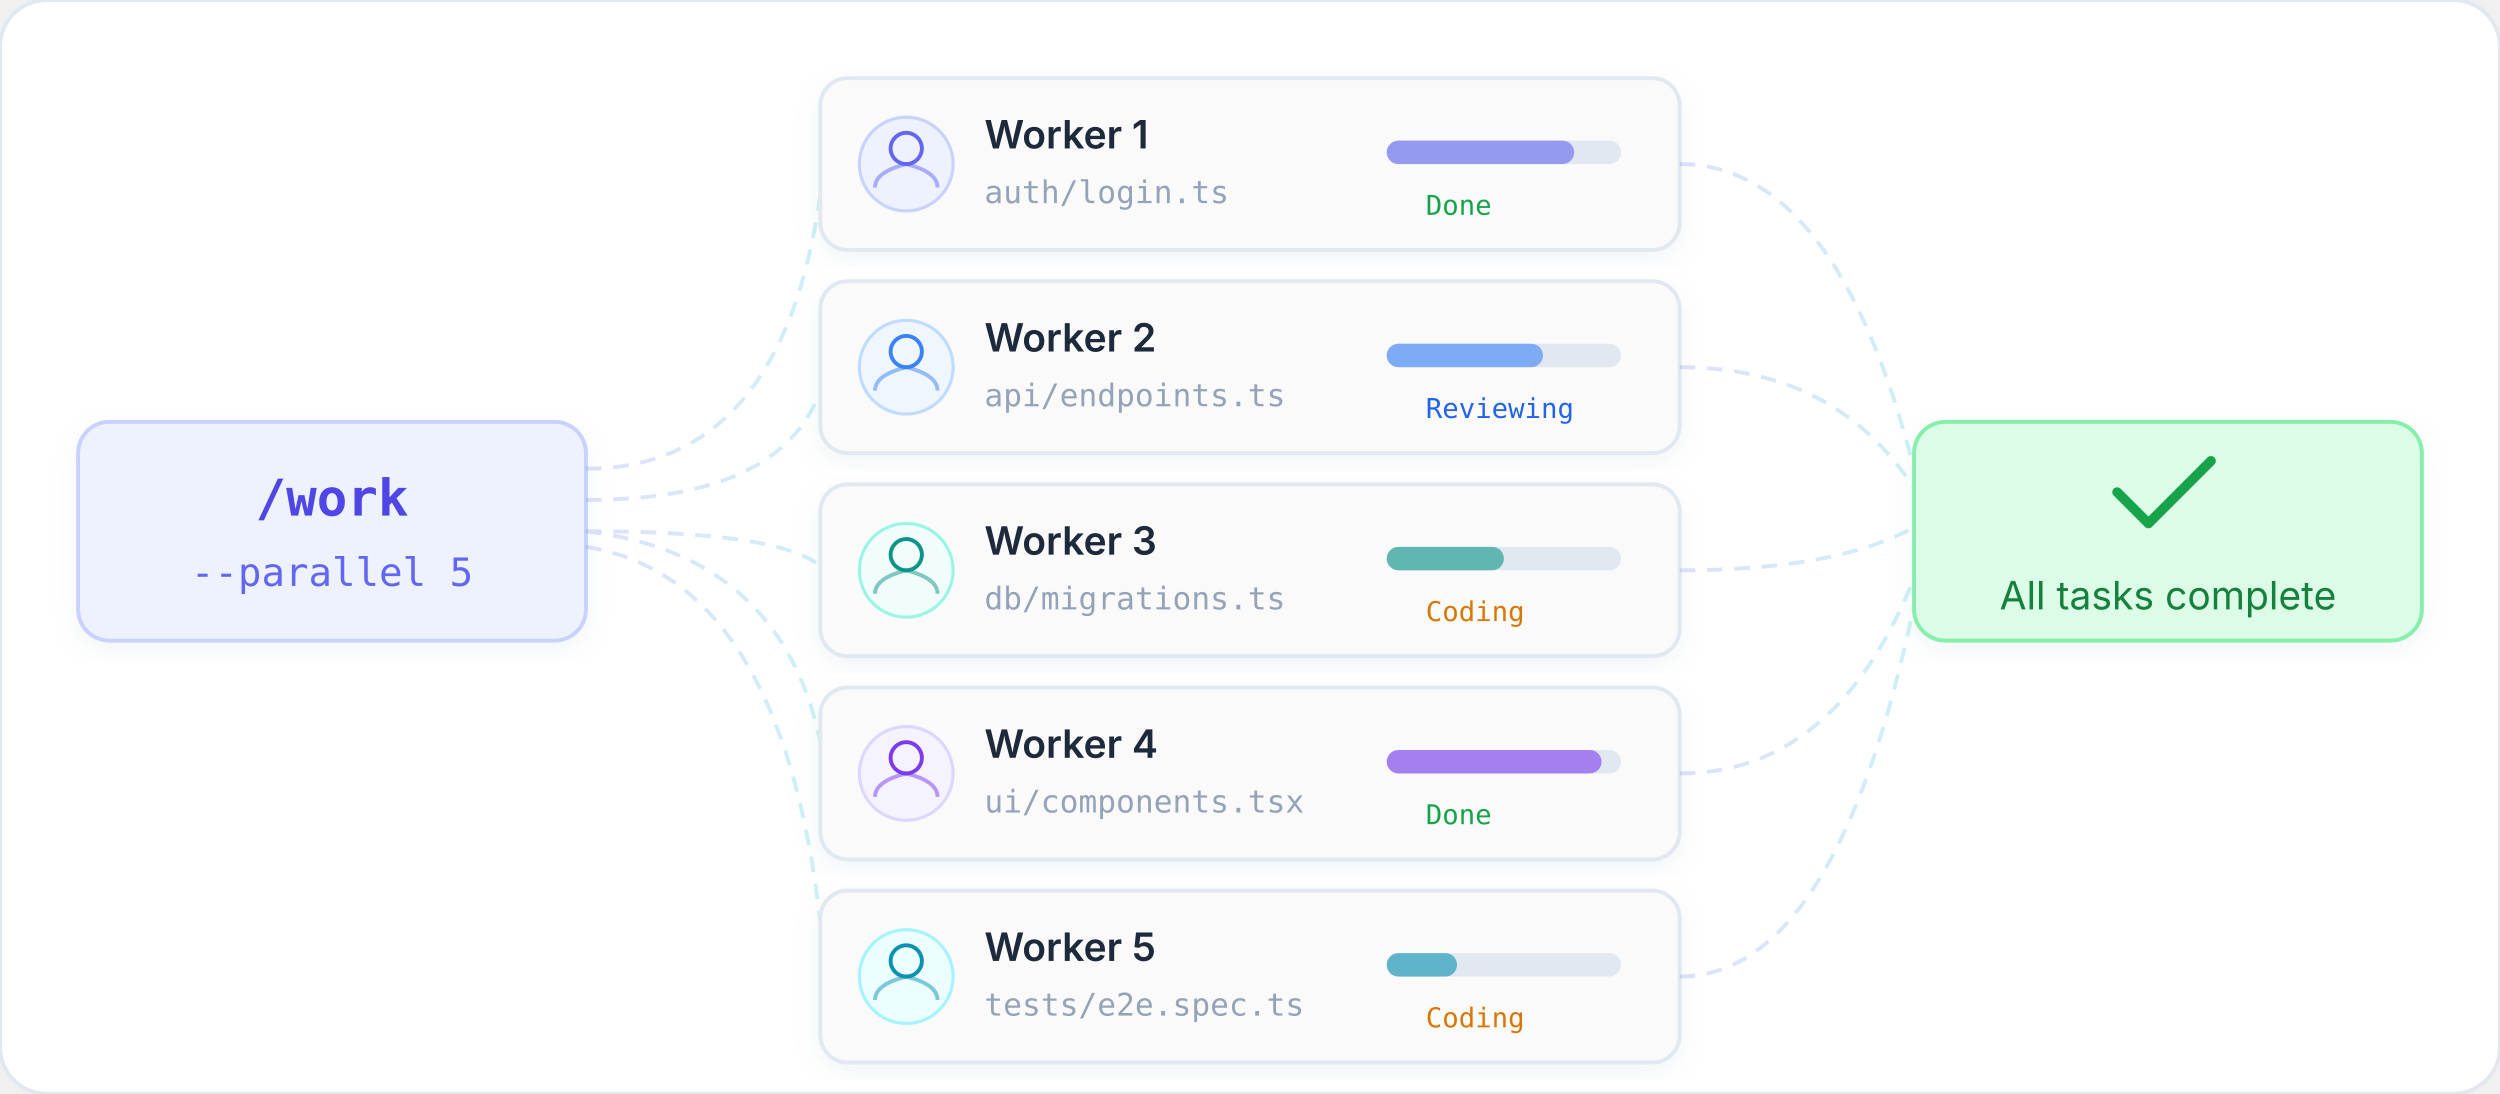
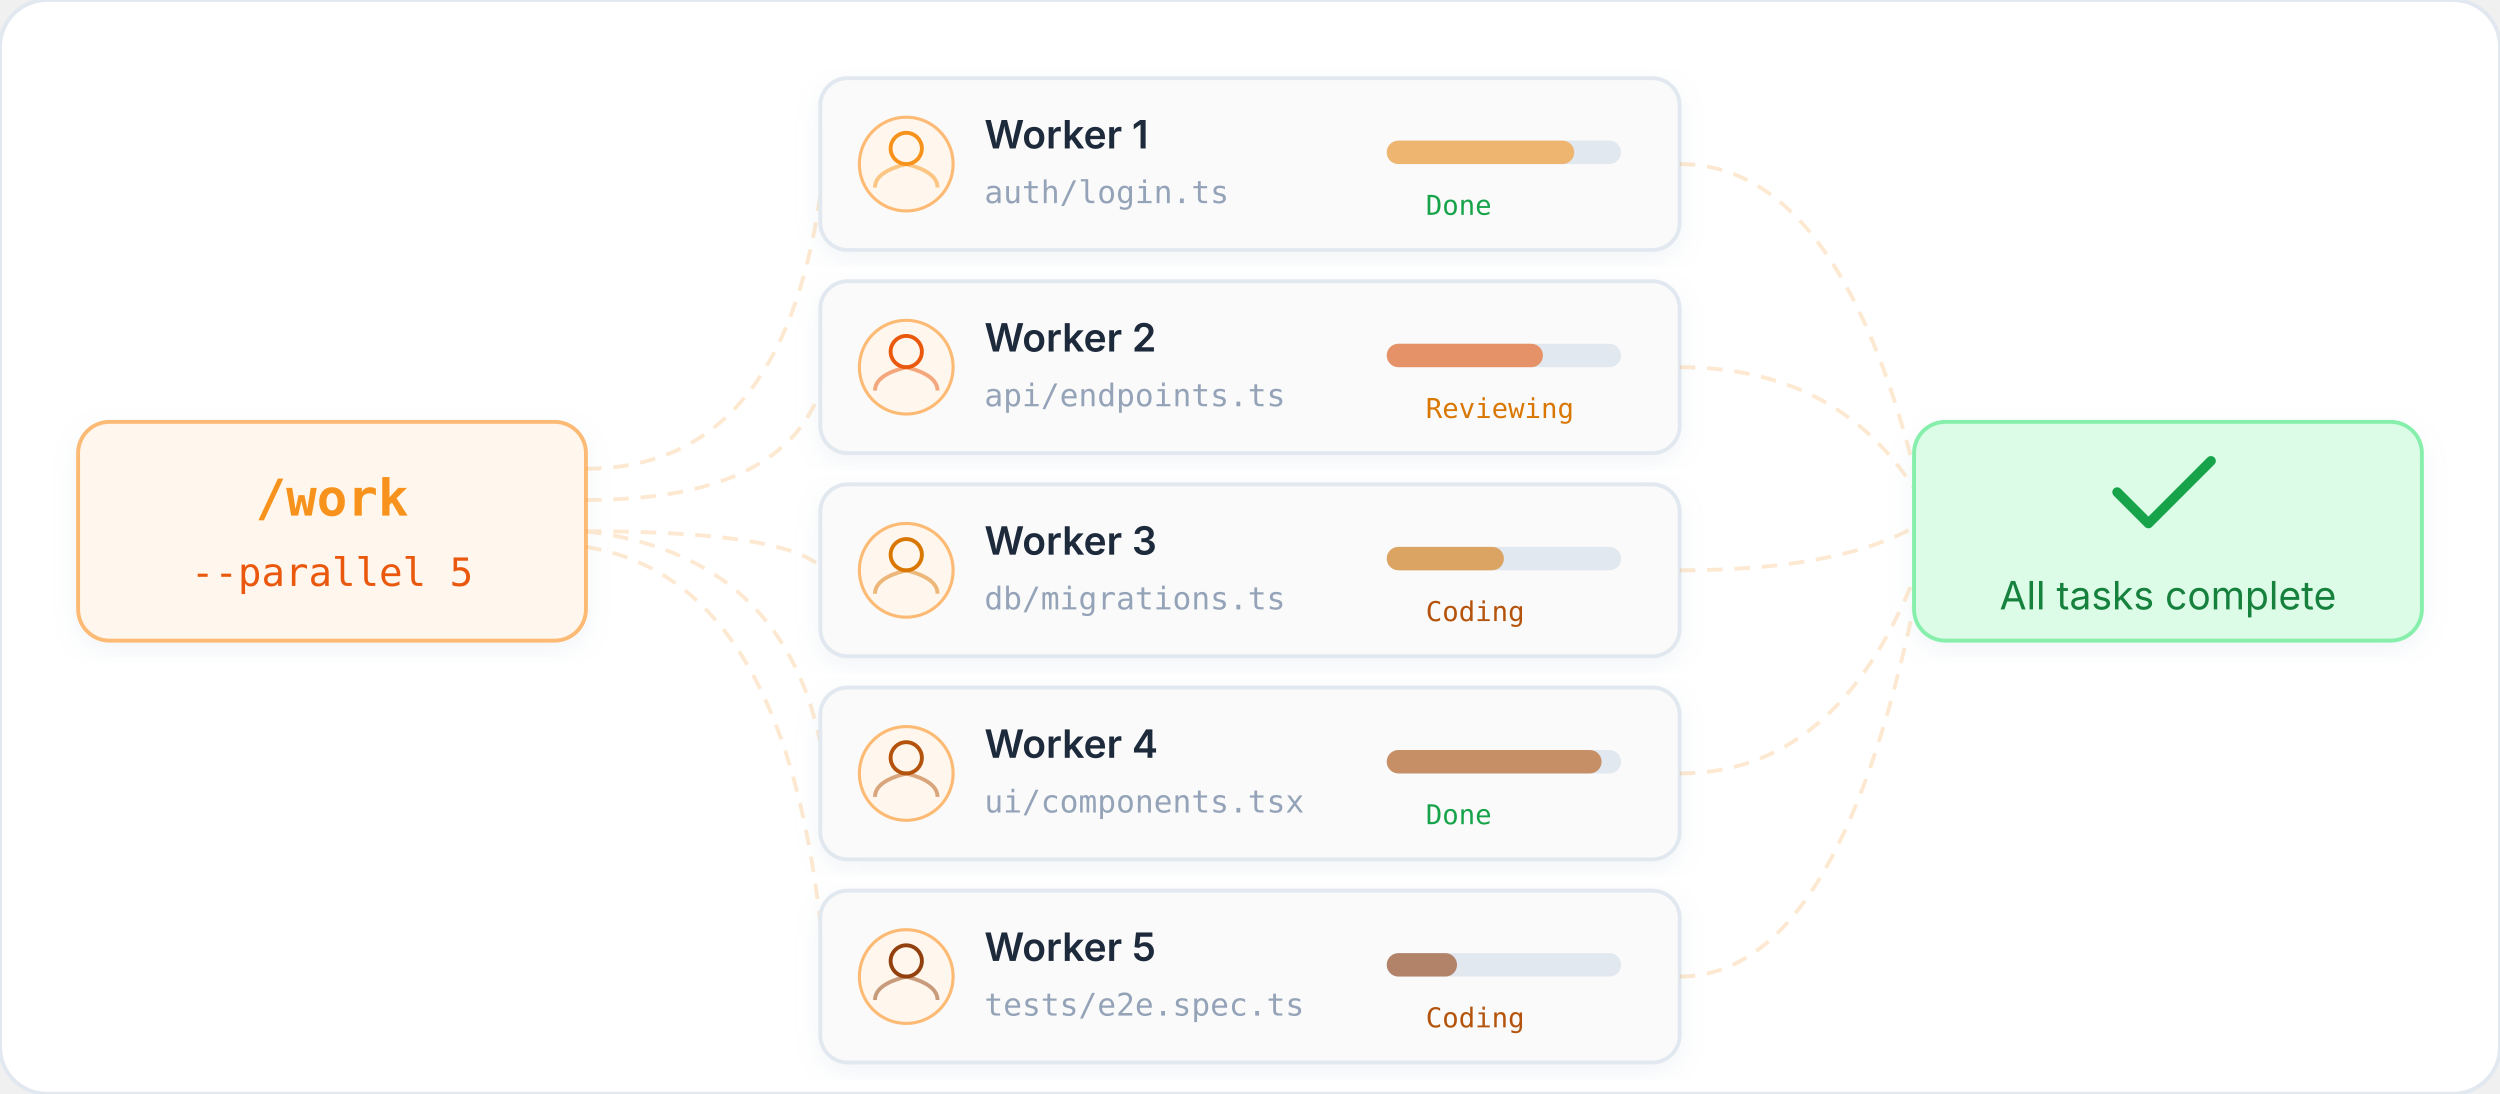
<svg xmlns="http://www.w3.org/2000/svg" viewBox="0 0 640 280" fill="none">
  <defs>
-     <linearGradient id="flowGe" x1="0" y1="0" x2="1" y2="0">
-       <stop offset="0" stop-color="#6366f1" />
-       <stop offset="1" stop-color="#06b6d4" />
-     </linearGradient>
    <filter id="shPe">
      <feDropShadow dx="0" dy="2" stdDeviation="3" flood-color="#94a3b8" flood-opacity="0.12" />
    </filter>
  </defs>
  <rect width="640" height="280" rx="12" fill="#ffffff" />
  <rect width="640" height="280" rx="12" fill="none" stroke="#e2e8f0" stroke-width="1" />
  <g filter="url(#shPe)" transform="translate(20, 108)">
-     <rect x="0" y="0" width="130" height="56" rx="8" fill="#eef2ff" stroke="#c7d2fe" stroke-width="1" />
-     <text x="65" y="24" text-anchor="middle" font-family="'SF Mono', monospace" font-size="13" font-weight="700" fill="#4f46e5">/work</text>
-     <text x="65" y="42" text-anchor="middle" font-family="'SF Mono', monospace" font-size="10" fill="#6366f1">--parallel 5</text>
+     <rect x="0" y="0" width="130" height="56" rx="8" fill="#FFF7ED" stroke="#FDBA74" stroke-width="1" />
+     <text x="65" y="24" text-anchor="middle" font-family="'SF Mono', monospace" font-size="13" font-weight="700" fill="#F7931A">/work</text>
+     <text x="65" y="42" text-anchor="middle" font-family="'SF Mono', monospace" font-size="10" fill="#EA580C">--parallel 5</text>
  </g>
-   <g stroke="url(#flowGe)" stroke-width="1" opacity="0.2" stroke-dasharray="4 3">
+   <g stroke="#F7931A" stroke-width="1" opacity="0.2" stroke-dasharray="4 3">
    <path d="M150 120 Q200 120 210 50" />
    <path d="M150 128 Q200 128 210 100" />
    <path d="M150 136 Q200 136 210 145" />
    <path d="M150 136 Q200 142 210 190" />
    <path d="M150 140 Q200 148 210 236" />
  </g>
  <g filter="url(#shPe)" transform="translate(210, 20)">
    <rect x="0" y="0" width="220" height="44" rx="7" fill="#fafafa" stroke="#e2e8f0" stroke-width="1" />
-     <circle cx="22" cy="22" r="12" fill="#eef2ff" stroke="#c7d2fe" stroke-width="0.8" />
-     <circle cx="22" cy="18" r="4" fill="none" stroke="#6366f1" stroke-width="1" />
-     <path d="M14 28 Q14 24 22 22 Q30 24 30 28" fill="none" stroke="#6366f1" stroke-width="1" opacity="0.5" />
+     <circle cx="22" cy="22" r="12" fill="#FFF7ED" stroke="#FDBA74" stroke-width="0.8" />
+     <circle cx="22" cy="18" r="4" fill="none" stroke="#F7931A" stroke-width="1" />
+     <path d="M14 28 Q14 24 22 22 Q30 24 30 28" fill="none" stroke="#F7931A" stroke-width="1" opacity="0.5" />
    <text x="42" y="18" font-family="-apple-system, 'Hiragino Sans', sans-serif" font-size="10" font-weight="600" fill="#1e293b">Worker 1</text>
    <text x="42" y="32" font-family="monospace" font-size="8" fill="#94a3b8">auth/login.ts</text>
    <rect x="145" y="16" width="60" height="6" rx="3" fill="#e2e8f0" />
-     <rect x="145" y="16" width="48" height="6" rx="3" fill="#6366f1" opacity="0.6" />
+     <rect x="145" y="16" width="48" height="6" rx="3" fill="#F7931A" opacity="0.6" />
    <text x="155" y="35" font-family="monospace" font-size="7" fill="#16a34a">Done</text>
  </g>
  <g filter="url(#shPe)" transform="translate(210, 72)">
    <rect x="0" y="0" width="220" height="44" rx="7" fill="#fafafa" stroke="#e2e8f0" stroke-width="1" />
-     <circle cx="22" cy="22" r="12" fill="#eff6ff" stroke="#bfdbfe" stroke-width="0.8" />
-     <circle cx="22" cy="18" r="4" fill="none" stroke="#3b82f6" stroke-width="1" />
-     <path d="M14 28 Q14 24 22 22 Q30 24 30 28" fill="none" stroke="#3b82f6" stroke-width="1" opacity="0.5" />
+     <circle cx="22" cy="22" r="12" fill="#FFF7ED" stroke="#FDBA74" stroke-width="0.8" />
+     <circle cx="22" cy="18" r="4" fill="none" stroke="#EA580C" stroke-width="1" />
+     <path d="M14 28 Q14 24 22 22 Q30 24 30 28" fill="none" stroke="#EA580C" stroke-width="1" opacity="0.5" />
    <text x="42" y="18" font-family="-apple-system, 'Hiragino Sans', sans-serif" font-size="10" font-weight="600" fill="#1e293b">Worker 2</text>
    <text x="42" y="32" font-family="monospace" font-size="8" fill="#94a3b8">api/endpoints.ts</text>
    <rect x="145" y="16" width="60" height="6" rx="3" fill="#e2e8f0" />
-     <rect x="145" y="16" width="40" height="6" rx="3" fill="#3b82f6" opacity="0.6" />
-     <text x="155" y="35" font-family="monospace" font-size="7" fill="#2563eb">Reviewing</text>
+     <rect x="145" y="16" width="40" height="6" rx="3" fill="#EA580C" opacity="0.6" />
+     <text x="155" y="35" font-family="monospace" font-size="7" fill="#D97706">Reviewing</text>
  </g>
  <g filter="url(#shPe)" transform="translate(210, 124)">
    <rect x="0" y="0" width="220" height="44" rx="7" fill="#fafafa" stroke="#e2e8f0" stroke-width="1" />
-     <circle cx="22" cy="22" r="12" fill="#f0fdfa" stroke="#99f6e4" stroke-width="0.8" />
-     <circle cx="22" cy="18" r="4" fill="none" stroke="#0d9488" stroke-width="1" />
-     <path d="M14 28 Q14 24 22 22 Q30 24 30 28" fill="none" stroke="#0d9488" stroke-width="1" opacity="0.5" />
+     <circle cx="22" cy="22" r="12" fill="#FFF7ED" stroke="#FDBA74" stroke-width="0.8" />
+     <circle cx="22" cy="18" r="4" fill="none" stroke="#D97706" stroke-width="1" />
+     <path d="M14 28 Q14 24 22 22 Q30 24 30 28" fill="none" stroke="#D97706" stroke-width="1" opacity="0.5" />
    <text x="42" y="18" font-family="-apple-system, 'Hiragino Sans', sans-serif" font-size="10" font-weight="600" fill="#1e293b">Worker 3</text>
    <text x="42" y="32" font-family="monospace" font-size="8" fill="#94a3b8">db/migrations.ts</text>
    <rect x="145" y="16" width="60" height="6" rx="3" fill="#e2e8f0" />
-     <rect x="145" y="16" width="30" height="6" rx="3" fill="#0d9488" opacity="0.6" />
-     <text x="155" y="35" font-family="monospace" font-size="7" fill="#d97706">Coding</text>
+     <rect x="145" y="16" width="30" height="6" rx="3" fill="#D97706" opacity="0.6" />
+     <text x="155" y="35" font-family="monospace" font-size="7" fill="#B45309">Coding</text>
  </g>
  <g filter="url(#shPe)" transform="translate(210, 176)">
    <rect x="0" y="0" width="220" height="44" rx="7" fill="#fafafa" stroke="#e2e8f0" stroke-width="1" />
-     <circle cx="22" cy="22" r="12" fill="#f5f3ff" stroke="#ddd6fe" stroke-width="0.8" />
-     <circle cx="22" cy="18" r="4" fill="none" stroke="#7c3aed" stroke-width="1" />
-     <path d="M14 28 Q14 24 22 22 Q30 24 30 28" fill="none" stroke="#7c3aed" stroke-width="1" opacity="0.5" />
+     <circle cx="22" cy="22" r="12" fill="#FFF7ED" stroke="#FDBA74" stroke-width="0.8" />
+     <circle cx="22" cy="18" r="4" fill="none" stroke="#B45309" stroke-width="1" />
+     <path d="M14 28 Q14 24 22 22 Q30 24 30 28" fill="none" stroke="#B45309" stroke-width="1" opacity="0.5" />
    <text x="42" y="18" font-family="-apple-system, 'Hiragino Sans', sans-serif" font-size="10" font-weight="600" fill="#1e293b">Worker 4</text>
    <text x="42" y="32" font-family="monospace" font-size="8" fill="#94a3b8">ui/components.tsx</text>
    <rect x="145" y="16" width="60" height="6" rx="3" fill="#e2e8f0" />
-     <rect x="145" y="16" width="55" height="6" rx="3" fill="#7c3aed" opacity="0.6" />
+     <rect x="145" y="16" width="55" height="6" rx="3" fill="#B45309" opacity="0.6" />
    <text x="155" y="35" font-family="monospace" font-size="7" fill="#16a34a">Done</text>
  </g>
  <g filter="url(#shPe)" transform="translate(210, 228)">
    <rect x="0" y="0" width="220" height="44" rx="7" fill="#fafafa" stroke="#e2e8f0" stroke-width="1" />
-     <circle cx="22" cy="22" r="12" fill="#ecfeff" stroke="#a5f3fc" stroke-width="0.8" />
-     <circle cx="22" cy="18" r="4" fill="none" stroke="#0891b2" stroke-width="1" />
-     <path d="M14 28 Q14 24 22 22 Q30 24 30 28" fill="none" stroke="#0891b2" stroke-width="1" opacity="0.5" />
+     <circle cx="22" cy="22" r="12" fill="#FFF7ED" stroke="#FDBA74" stroke-width="0.8" />
+     <circle cx="22" cy="18" r="4" fill="none" stroke="#92400E" stroke-width="1" />
+     <path d="M14 28 Q14 24 22 22 Q30 24 30 28" fill="none" stroke="#92400E" stroke-width="1" opacity="0.5" />
    <text x="42" y="18" font-family="-apple-system, 'Hiragino Sans', sans-serif" font-size="10" font-weight="600" fill="#1e293b">Worker 5</text>
    <text x="42" y="32" font-family="monospace" font-size="8" fill="#94a3b8">tests/e2e.spec.ts</text>
    <rect x="145" y="16" width="60" height="6" rx="3" fill="#e2e8f0" />
-     <rect x="145" y="16" width="18" height="6" rx="3" fill="#0891b2" opacity="0.6" />
-     <text x="155" y="35" font-family="monospace" font-size="7" fill="#d97706">Coding</text>
+     <rect x="145" y="16" width="18" height="6" rx="3" fill="#92400E" opacity="0.6" />
+     <text x="155" y="35" font-family="monospace" font-size="7" fill="#B45309">Coding</text>
  </g>
-   <g stroke="url(#flowGe)" stroke-width="1" opacity="0.2" stroke-dasharray="4 3">
+   <g stroke="#F7931A" stroke-width="1" opacity="0.2" stroke-dasharray="4 3">
    <path d="M430 42 Q470 42 490 120" />
    <path d="M430 94 Q470 94 490 125" />
    <path d="M430 146 Q470 146 490 135" />
    <path d="M430 198 Q470 198 490 148" />
    <path d="M430 250 Q470 250 490 155" />
  </g>
  <g filter="url(#shPe)" transform="translate(490, 108)">
    <rect x="0" y="0" width="130" height="56" rx="8" fill="#dcfce7" stroke="#86efac" stroke-width="1" />
    <path d="M52 18 L60 26 L76 10" fill="none" stroke="#16a34a" stroke-width="2.5" stroke-linecap="round" stroke-linejoin="round" />
    <text x="65" y="48" text-anchor="middle" font-family="-apple-system, 'Hiragino Sans', sans-serif" font-size="10" fill="#15803d">All tasks complete</text>
  </g>
</svg>
